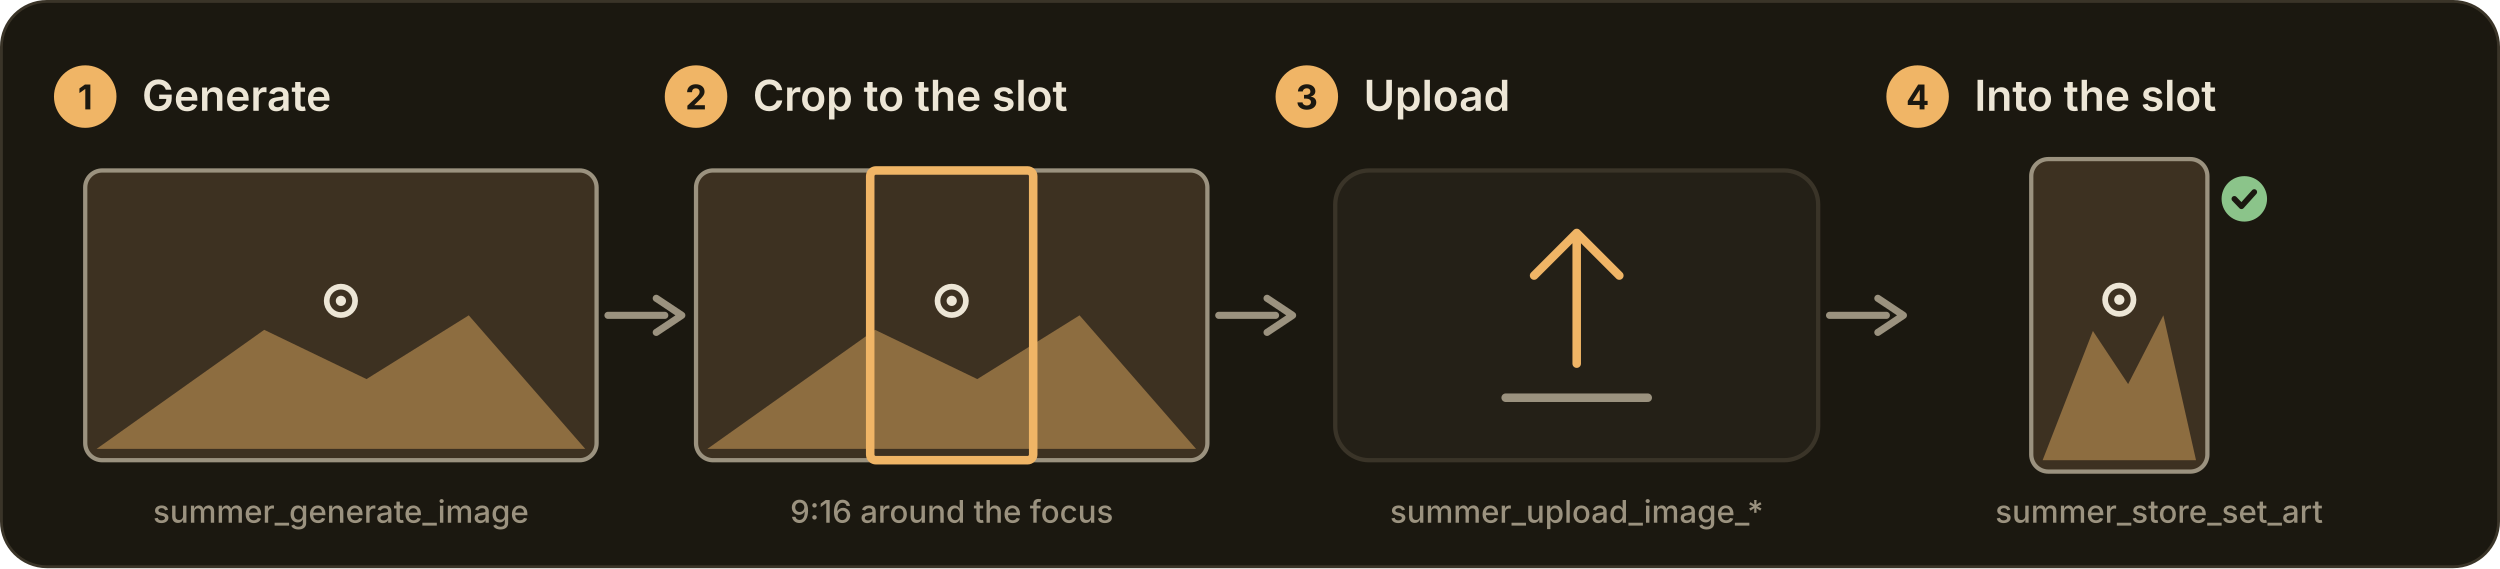
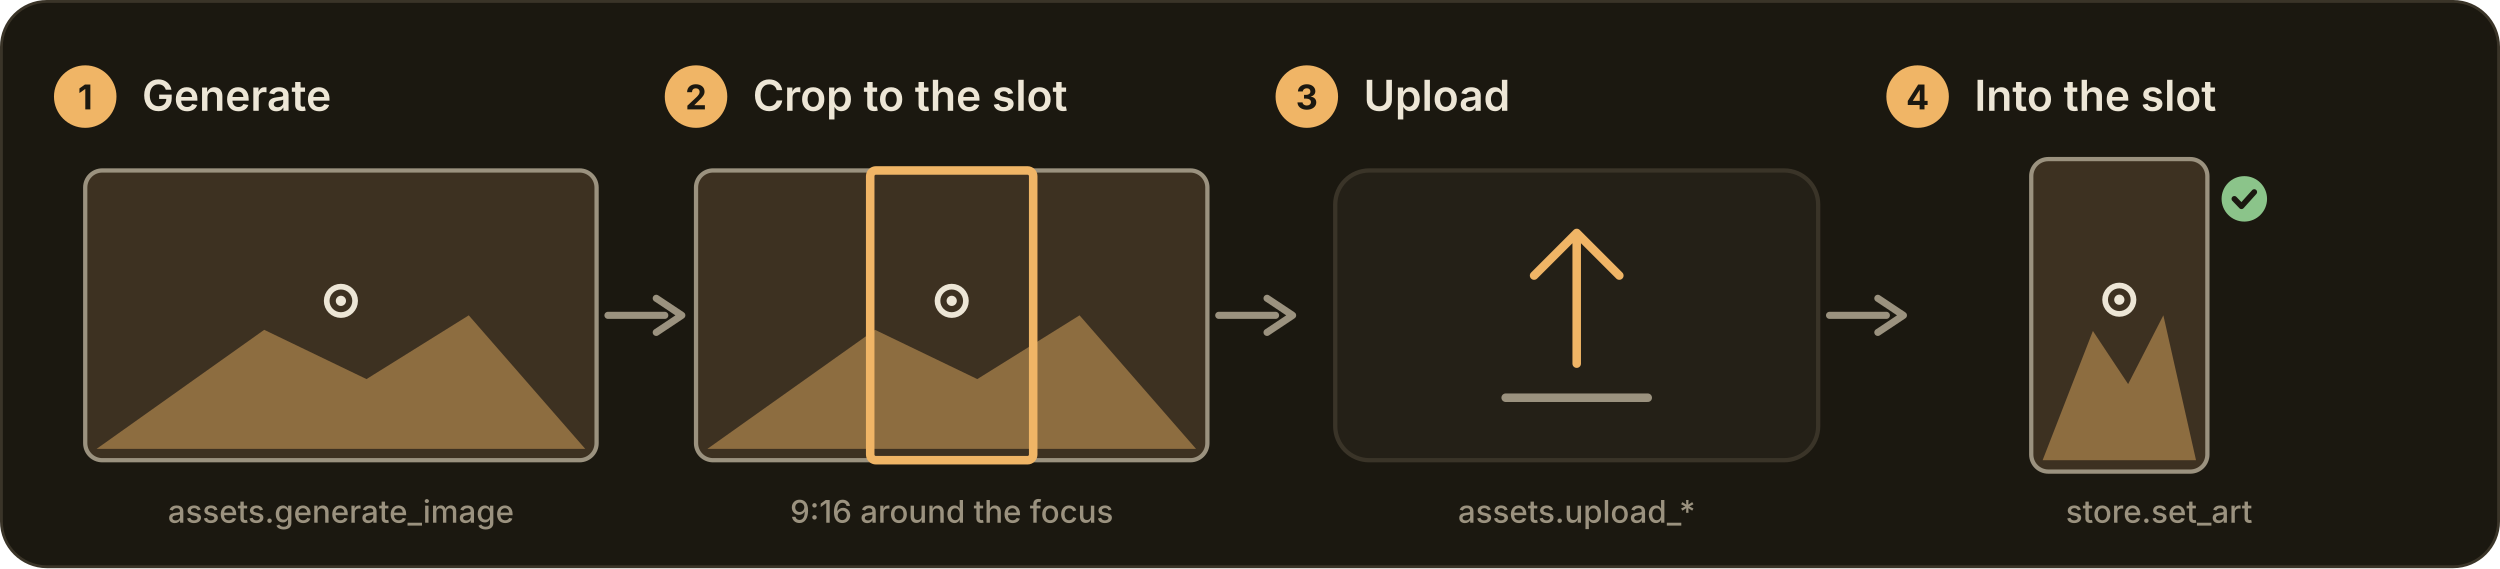
<svg xmlns="http://www.w3.org/2000/svg" viewBox="0 0 880 200" width="880" height="200" font-family="Inter, -apple-system, 'Segoe UI', Helvetica, Arial, sans-serif">
  <rect x="0.5" y="0.5" width="879" height="199" rx="16" fill="#1b1810" stroke="#3a3428" />
  <circle cx="30" cy="34" r="11" fill="#f0b566" />
  <text x="30" y="38.5" font-size="12" font-weight="700" fill="#1b1810" text-anchor="middle" opacity="1">1</text>
  <text x="50" y="39" font-size="15" font-weight="600" fill="#ede6d6" text-anchor="start" opacity="1">Generate</text>
  <circle cx="245" cy="34" r="11" fill="#f0b566" />
  <text x="245" y="38.5" font-size="12" font-weight="700" fill="#1b1810" text-anchor="middle" opacity="1">2</text>
  <text x="265" y="39" font-size="15" font-weight="600" fill="#ede6d6" text-anchor="start" opacity="1">Crop to the slot</text>
  <circle cx="460" cy="34" r="11" fill="#f0b566" />
  <text x="460" y="38.5" font-size="12" font-weight="700" fill="#1b1810" text-anchor="middle" opacity="1">3</text>
  <text x="480" y="39" font-size="15" font-weight="600" fill="#ede6d6" text-anchor="start" opacity="1">Upload</text>
  <circle cx="675" cy="34" r="11" fill="#f0b566" />
  <text x="675" y="38.5" font-size="12" font-weight="700" fill="#1b1810" text-anchor="middle" opacity="1">4</text>
  <text x="695" y="39" font-size="15" font-weight="600" fill="#ede6d6" text-anchor="start" opacity="1">Into the slot</text>
  <rect x="30" y="60" width="180" height="102" rx="6" fill="#3d3121" stroke="#9b927f" stroke-width="1.5" opacity="1" />
  <path d="M 34 158 L 93.0 116.1 L 129.0 133.44 L 165.0 111.0 L 206 158 z" fill="#f0b566" opacity="0.45" />
  <circle cx="120.0" cy="105.9" r="5" fill="none" stroke="#ede6d6" stroke-width="2" />
  <circle cx="120.0" cy="105.9" r="1.8" fill="#ede6d6" />
-   <text x="120" y="184" font-size="11" font-weight="500" fill="#9b927f" text-anchor="middle" opacity="1">summer_generate_image</text>
+   <text x="120" y="184" font-size="11" font-weight="500" fill="#9b927f" text-anchor="middle" opacity="1">assets.generate_image</text>
  <line x1="214" y1="111" x2="234" y2="111" stroke="#9b927f" stroke-width="2.5" stroke-linecap="round" opacity="1" />
  <path d="M 231 105 L 240 111 L 231 117" fill="none" stroke="#9b927f" stroke-width="2.5" stroke-linecap="round" stroke-linejoin="round" />
  <rect x="245" y="60" width="180" height="102" rx="6" fill="#3d3121" stroke="#9b927f" stroke-width="1.5" opacity="1" />
  <path d="M 249 158 L 308.0 116.1 L 344.0 133.44 L 380.0 111.0 L 421 158 z" fill="#f0b566" opacity="0.45" />
  <circle cx="335.0" cy="105.9" r="5" fill="none" stroke="#ede6d6" stroke-width="2" />
  <circle cx="335.0" cy="105.9" r="1.8" fill="#ede6d6" />
  <rect x="306.312" y="60" width="57.375" height="102" rx="2" fill="none" stroke="#f0b566" stroke-width="3" opacity="1" />
  <text x="335" y="184" font-size="11" font-weight="500" fill="#9b927f" text-anchor="middle" opacity="1">9:16 around the focus</text>
  <line x1="429" y1="111" x2="449" y2="111" stroke="#9b927f" stroke-width="2.5" stroke-linecap="round" opacity="1" />
  <path d="M 446 105 L 455 111 L 446 117" fill="none" stroke="#9b927f" stroke-width="2.5" stroke-linecap="round" stroke-linejoin="round" />
  <rect x="470" y="60" width="170" height="102" rx="12" fill="#242017" stroke="#3a3428" stroke-width="1.5" opacity="1" />
  <path d="M 555 128 V 82 M 540 97 L 555 82 L 570 97" fill="none" stroke="#f0b566" stroke-width="3" stroke-linecap="round" stroke-linejoin="round" />
  <line x1="530" y1="140" x2="580" y2="140" stroke="#9b927f" stroke-width="3" stroke-linecap="round" opacity="1" />
-   <text x="555" y="184" font-size="11" font-weight="500" fill="#9b927f" text-anchor="middle" opacity="1">summer_upload_image_*</text>
+   <text x="555" y="184" font-size="11" font-weight="500" fill="#9b927f" text-anchor="middle" opacity="1">assets.upload_*</text>
  <line x1="644" y1="111" x2="664" y2="111" stroke="#9b927f" stroke-width="2.5" stroke-linecap="round" opacity="1" />
  <path d="M 661 105 L 670 111 L 661 117" fill="none" stroke="#9b927f" stroke-width="2.5" stroke-linecap="round" stroke-linejoin="round" />
  <rect x="715" y="56" width="62" height="110" rx="6" fill="#3d3121" stroke="#9b927f" stroke-width="1.5" opacity="1" />
  <path d="M 719 162 L 736.7 116.5 L 749.1 135.2 L 761.5 111.0 L 773 162 z" fill="#f0b566" opacity="0.45" />
  <circle cx="746.0" cy="105.5" r="5" fill="none" stroke="#ede6d6" stroke-width="2" />
  <circle cx="746.0" cy="105.5" r="1.8" fill="#ede6d6" />
  <circle cx="790" cy="70" r="8" fill="#8bc48a" />
  <path d="M 786.5 70 l 2.5 2.6 l 4.5 -5" fill="none" stroke="#1b1810" stroke-width="2" stroke-linecap="round" stroke-linejoin="round" />
-   <text x="760" y="184" font-size="11" font-weight="500" fill="#9b927f" text-anchor="middle" opacity="1">summer_store_set_art</text>
+   <text x="760" y="184" font-size="11" font-weight="500" fill="#9b927f" text-anchor="middle" opacity="1">store.set_art</text>
</svg>
